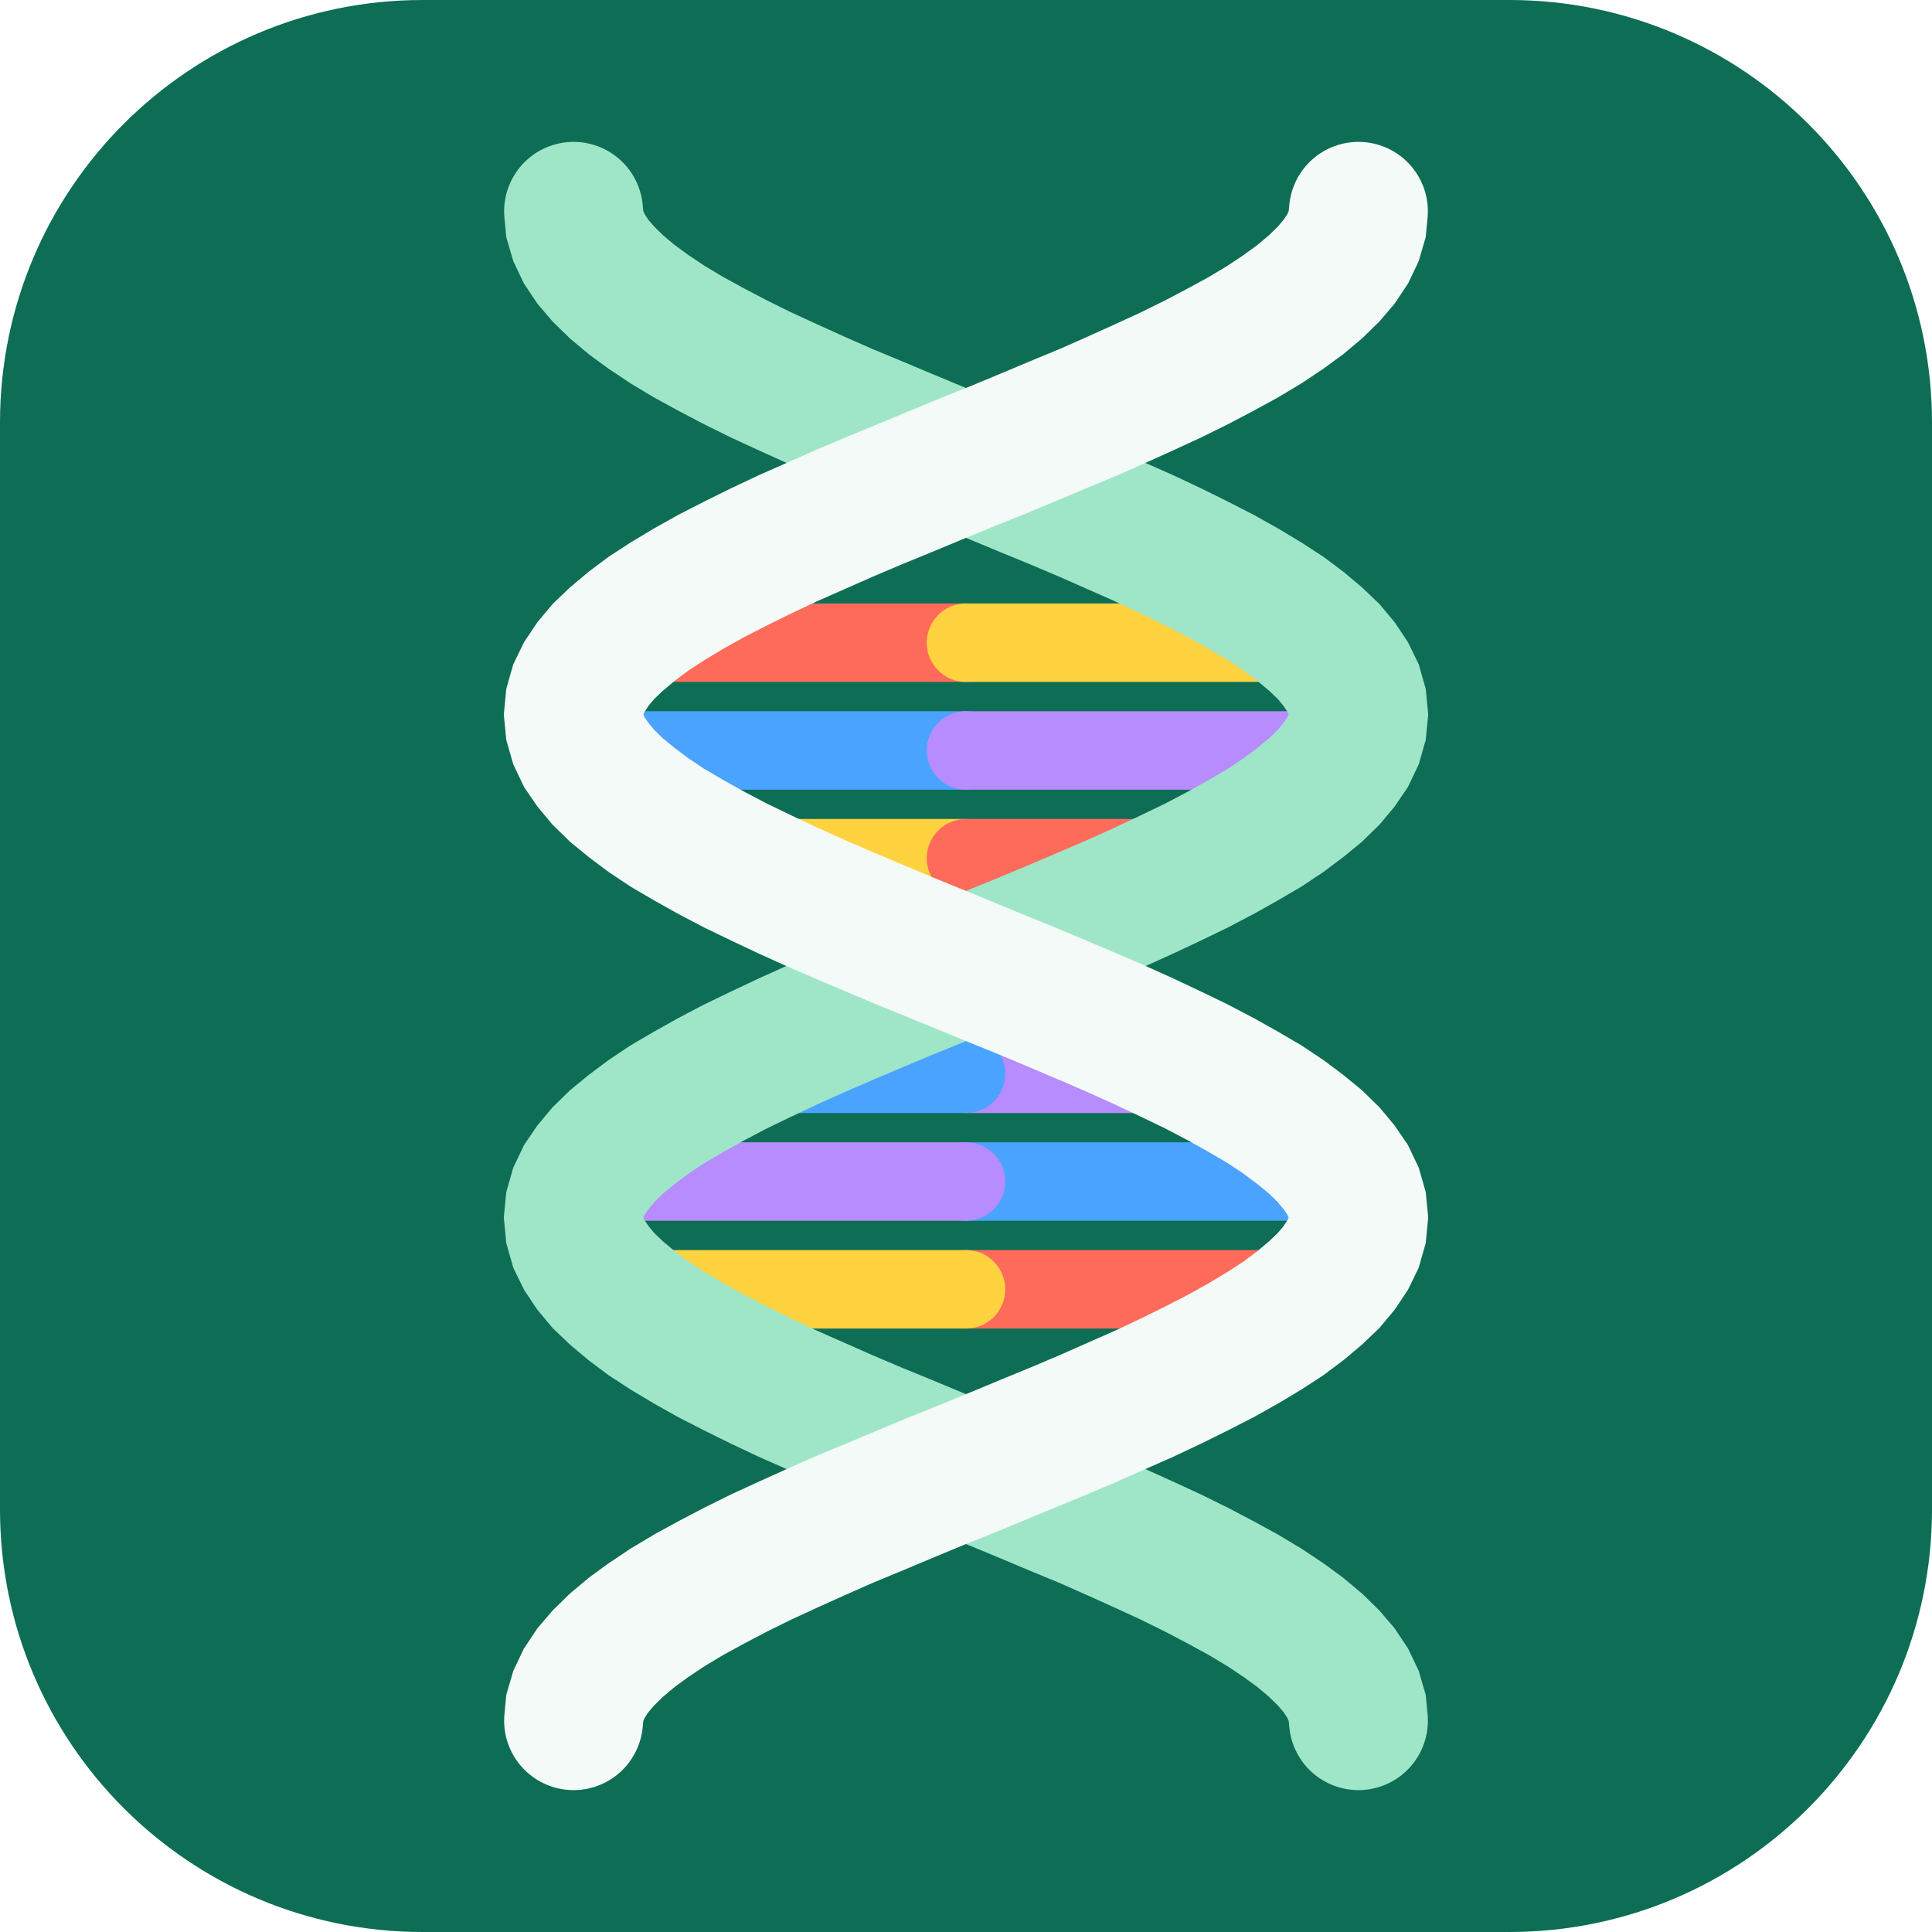
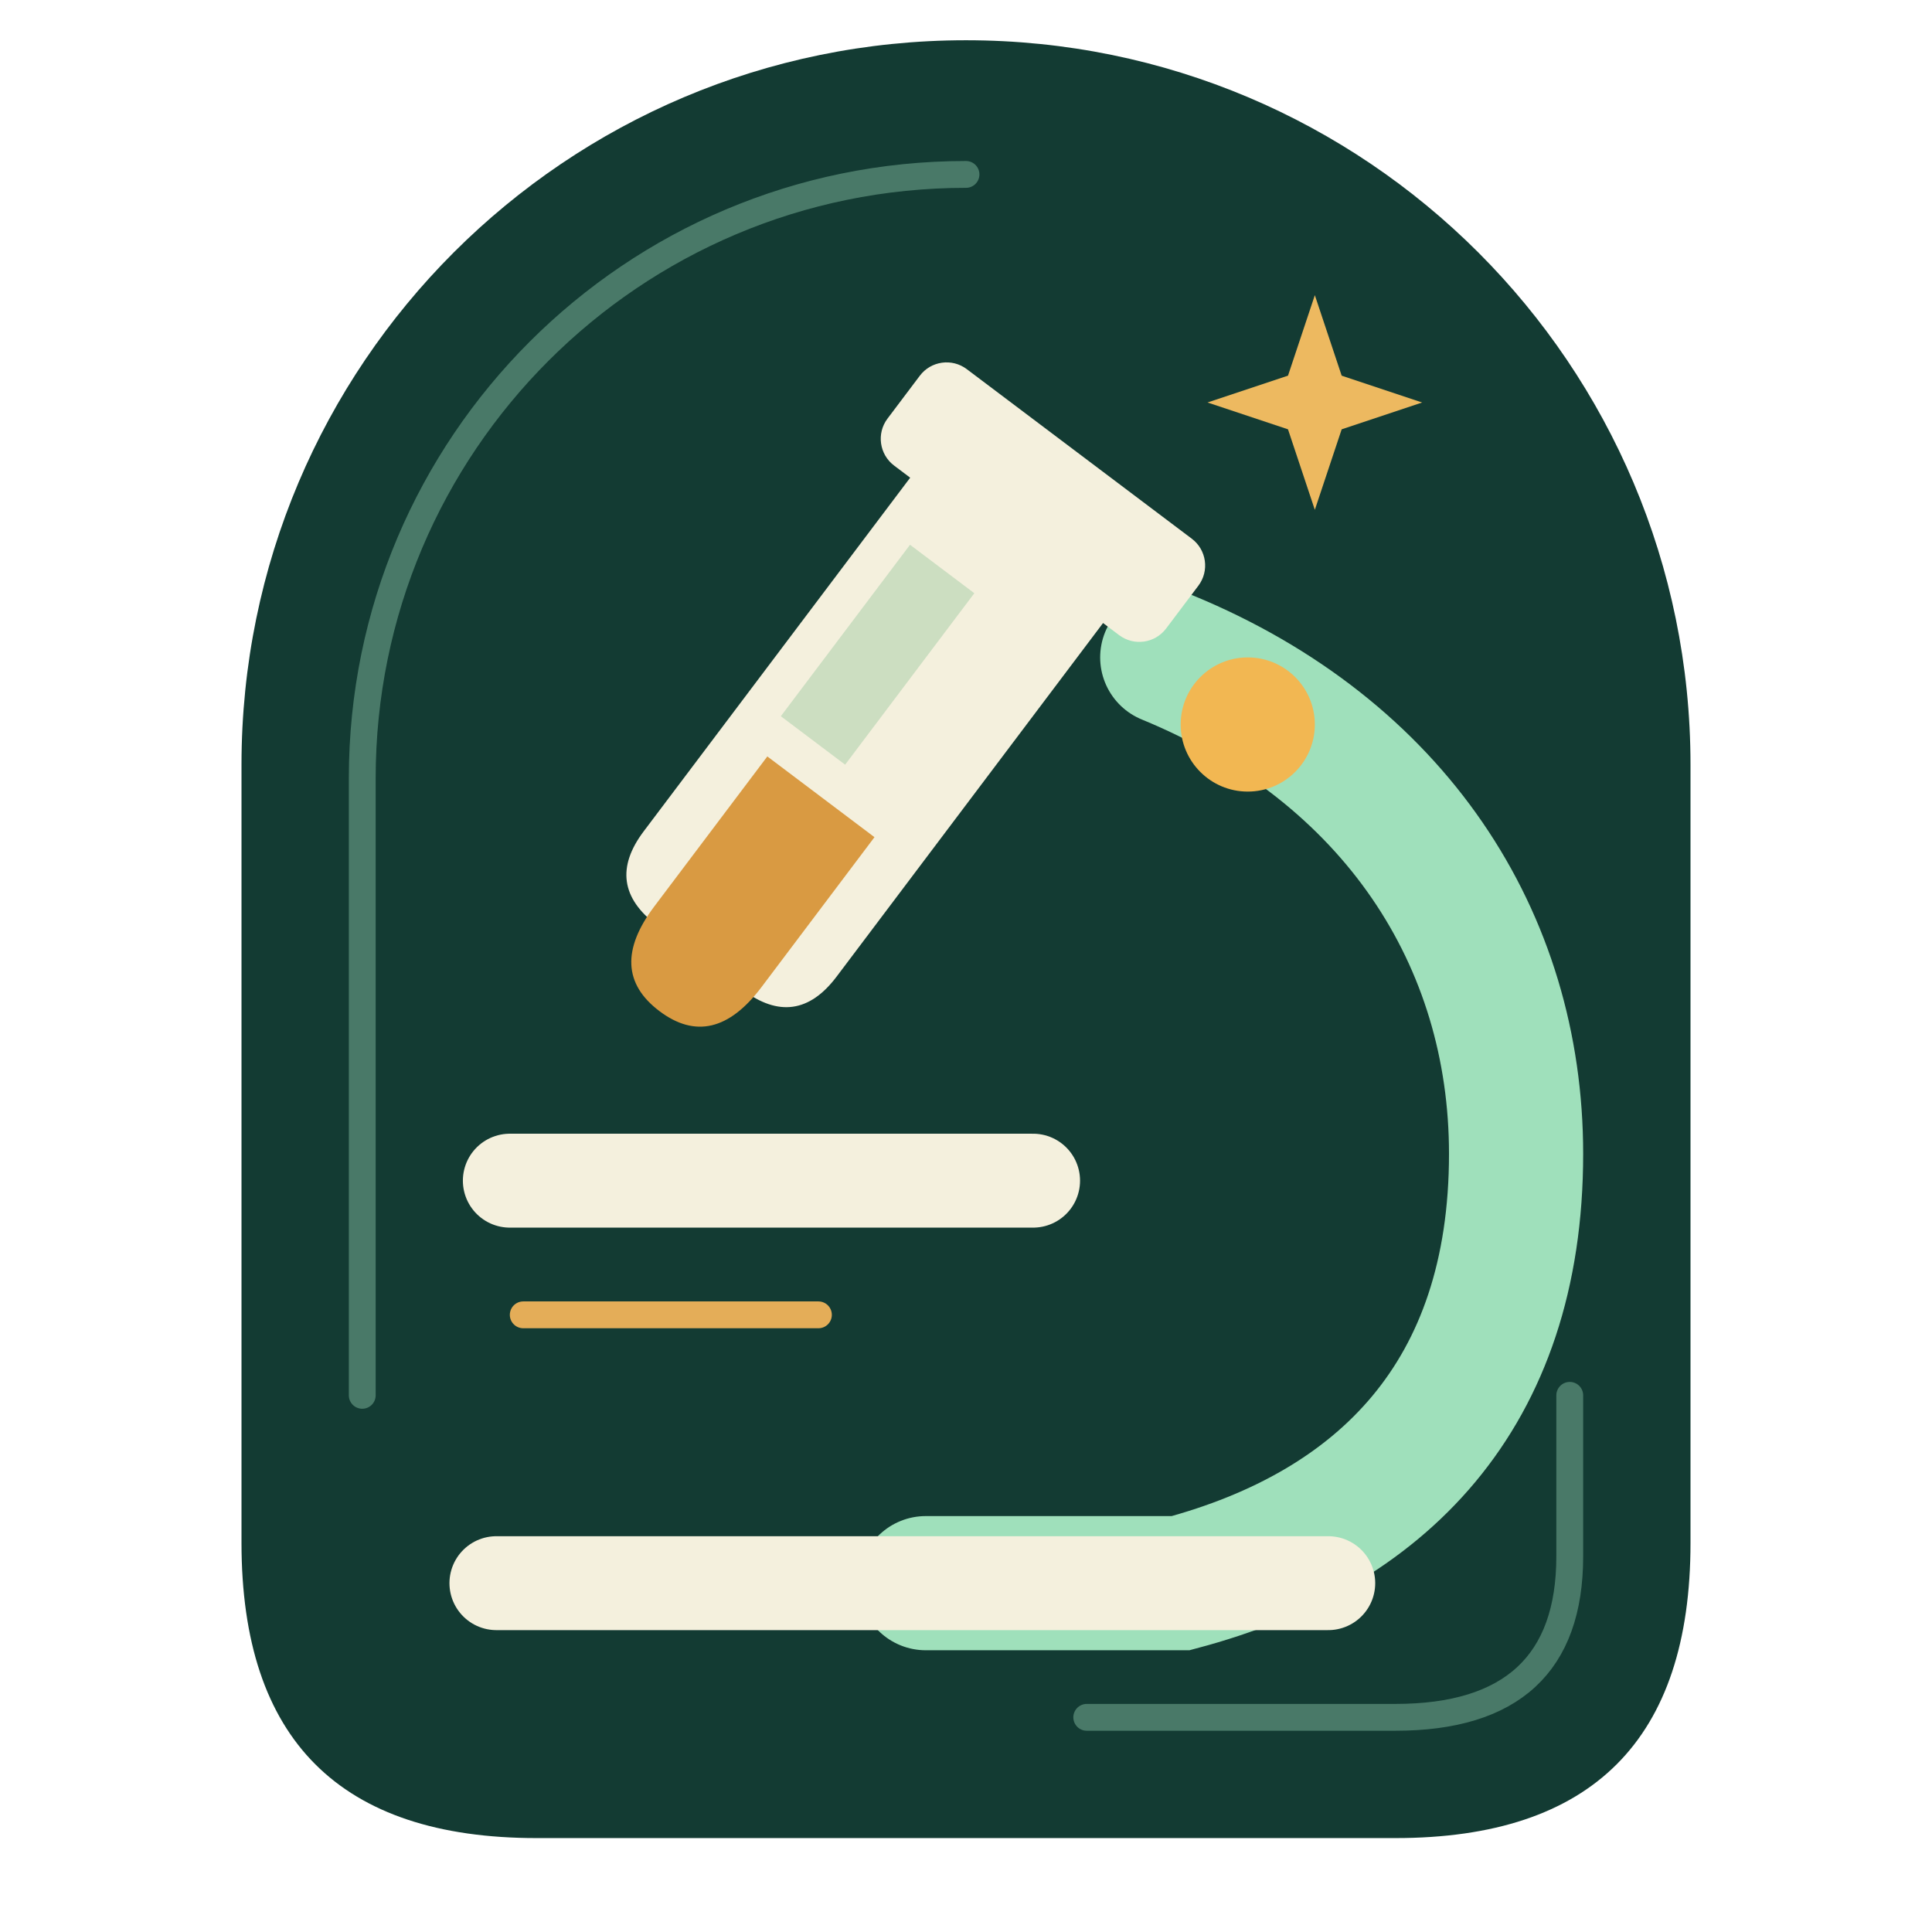
- <svg xmlns="http://www.w3.org/2000/svg" viewBox="0 0 64 64" width="64" height="64">
-   <rect width="64" height="64" rx="14" fill="#0d6e55" />
-   <g stroke-width="2.6" stroke-linecap="round">
-     <line x1="20.29" y1="21.29" x2="32.00" y2="21.29" stroke="#ff6b5b" />
-     <line x1="32.00" y1="21.29" x2="43.71" y2="21.29" stroke="#ffd23f" />
-     <line x1="19.33" y1="24.86" x2="32.00" y2="24.86" stroke="#4aa3ff" />
-     <line x1="32.00" y1="24.86" x2="44.67" y2="24.86" stroke="#b78cff" />
-     <line x1="23.89" y1="28.43" x2="32.00" y2="28.43" stroke="#ffd23f" />
-     <line x1="32.00" y1="28.43" x2="40.11" y2="28.43" stroke="#ff6b5b" />
-     <line x1="40.11" y1="35.57" x2="32.00" y2="35.57" stroke="#b78cff" />
-     <line x1="32.00" y1="35.57" x2="23.89" y2="35.57" stroke="#4aa3ff" />
-     <line x1="44.67" y1="39.14" x2="32.00" y2="39.14" stroke="#4aa3ff" />
-     <line x1="32.00" y1="39.14" x2="19.33" y2="39.14" stroke="#b78cff" />
-     <line x1="43.71" y1="42.71" x2="32.00" y2="42.71" stroke="#ff6b5b" />
-     <line x1="32.00" y1="42.71" x2="20.29" y2="42.71" stroke="#ffd23f" />
+ <svg xmlns="http://www.w3.org/2000/svg" width="144" height="144" viewBox="8 0 128 144" role="img" aria-labelledby="title">
+   <g transform="translate(0 0) scale(1)">
+     <path d="M72 3A54 54 0 0 1 126 57V115Q126 137 104 137H40Q18 137 18 115V57A54 54 0 0 1 72 3Z" fill="#133b33" />
+     <path d="M27 104V58a45 45 0 0 1 45-45m45 91v12q0 12-13 12H81" fill="none" stroke="#81ba9f" stroke-opacity=".49" stroke-width="2" stroke-linecap="round" />
+     <path d="M87 49c17 7 26 21 26 37 0 18-10 28-25 32H69" fill="none" stroke="#9fe0bb" stroke-width="10" stroke-linecap="round" />
+     <g transform="rotate(37 66 53)">
+       <path d="M57 34h18v37q0 5-5 5h-8q-5 0-5-5Z" fill="#f4f0dd" />
+       <rect x="53" y="29" width="26" height="9" rx="2.5" fill="#f4f0dd" />
+       <path d="M61 61h10v14q0 6-5 6t-5-6Z" fill="#d99a42" />
+       <path d="M60 42h6v16h-6z" fill="#bad6b5" opacity=".7" />
+     </g>
+     <circle cx="93" cy="54" r="5" fill="#f2b752" />
+     <path d="M38 88h39m-40 30h62" stroke="#f4f0dd" stroke-width="7" stroke-linecap="round" />
+     <path d="M39 98h22" stroke="#e4ad58" stroke-width="2" stroke-linecap="round" />
+     <path d="M98 22 100 28 106 30 100 32 98 38 96 32 90 30 96 28Z" fill="#edb960" />
  </g>
-   <path d="M19.00 7.00 L19.04 7.42 L19.16 7.83 L19.36 8.25 L19.64 8.67 L19.99 9.08 L20.42 9.50 L20.92 9.92 L21.48 10.33 L22.11 10.75 L22.81 11.17 L23.56 11.58 L24.36 12.00 L25.21 12.42 L26.10 12.83 L27.03 13.25 L27.98 13.67 L28.97 14.08 L29.97 14.50 L30.98 14.92 L32.00 15.33 L33.02 15.75 L34.03 16.17 L35.03 16.58 L36.02 17.00 L36.97 17.42 L37.90 17.83 L38.79 18.25 L39.64 18.67 L40.44 19.08 L41.19 19.50 L41.89 19.92 L42.52 20.33 L43.08 20.75 L43.58 21.17 L44.01 21.58 L44.36 22.00 L44.64 22.42 L44.84 22.83 L44.96 23.25 L45.00 23.67 L44.96 24.08 L44.84 24.50 L44.64 24.92 L44.36 25.33 L44.01 25.75 L43.58 26.17 L43.08 26.58 L42.52 27.00 L41.89 27.42 L41.19 27.83 L40.44 28.25 L39.64 28.67 L38.79 29.08 L37.90 29.50 L36.97 29.92 L36.02 30.33 L35.03 30.75 L34.03 31.17 L33.02 31.58 L32.00 32.00 L30.98 32.42 L29.97 32.83 L28.97 33.25 L27.98 33.67 L27.03 34.08 L26.10 34.50 L25.21 34.92 L24.36 35.33 L23.56 35.75 L22.81 36.17 L22.11 36.58 L21.48 37.00 L20.92 37.42 L20.42 37.83 L19.99 38.25 L19.64 38.67 L19.36 39.08 L19.16 39.50 L19.04 39.92 L19.00 40.33 L19.04 40.75 L19.16 41.17 L19.36 41.58 L19.64 42.00 L19.99 42.42 L20.42 42.83 L20.92 43.25 L21.48 43.67 L22.11 44.08 L22.81 44.50 L23.56 44.92 L24.36 45.33 L25.21 45.75 L26.10 46.17 L27.03 46.58 L27.98 47.00 L28.97 47.42 L29.97 47.83 L30.98 48.25 L32.00 48.67 L33.02 49.08 L34.03 49.50 L35.03 49.92 L36.02 50.33 L36.97 50.75 L37.90 51.17 L38.79 51.58 L39.64 52.00 L40.44 52.42 L41.19 52.83 L41.89 53.25 L42.52 53.67 L43.08 54.08 L43.58 54.50 L44.01 54.92 L44.36 55.33 L44.64 55.75 L44.84 56.17 L44.96 56.58 L45.00 57.00" fill="none" stroke="#9fe6c9" stroke-width="4.6" stroke-linecap="round" />
-   <path d="M45.00 7.00 L44.96 7.42 L44.84 7.83 L44.64 8.25 L44.36 8.67 L44.01 9.08 L43.58 9.50 L43.08 9.92 L42.52 10.33 L41.89 10.75 L41.19 11.17 L40.44 11.58 L39.64 12.00 L38.79 12.42 L37.90 12.83 L36.97 13.25 L36.02 13.67 L35.03 14.08 L34.03 14.50 L33.02 14.92 L32.00 15.33 L30.98 15.75 L29.97 16.17 L28.97 16.58 L27.98 17.00 L27.03 17.42 L26.10 17.83 L25.21 18.25 L24.36 18.67 L23.56 19.08 L22.81 19.50 L22.11 19.92 L21.48 20.33 L20.92 20.75 L20.42 21.17 L19.99 21.58 L19.64 22.00 L19.36 22.42 L19.16 22.83 L19.04 23.25 L19.00 23.67 L19.04 24.08 L19.16 24.50 L19.36 24.92 L19.64 25.33 L19.99 25.75 L20.42 26.17 L20.92 26.58 L21.48 27.00 L22.11 27.42 L22.81 27.83 L23.56 28.25 L24.36 28.67 L25.21 29.08 L26.10 29.50 L27.03 29.92 L27.98 30.33 L28.97 30.75 L29.97 31.17 L30.98 31.58 L32.00 32.00 L33.02 32.42 L34.03 32.83 L35.03 33.25 L36.02 33.67 L36.97 34.08 L37.90 34.50 L38.79 34.92 L39.64 35.33 L40.44 35.75 L41.19 36.17 L41.89 36.58 L42.52 37.00 L43.08 37.42 L43.58 37.83 L44.01 38.25 L44.36 38.67 L44.64 39.08 L44.84 39.50 L44.96 39.92 L45.00 40.33 L44.96 40.75 L44.84 41.17 L44.64 41.58 L44.36 42.00 L44.01 42.42 L43.58 42.83 L43.08 43.25 L42.52 43.67 L41.89 44.08 L41.19 44.50 L40.44 44.92 L39.64 45.33 L38.79 45.75 L37.90 46.17 L36.97 46.58 L36.02 47.00 L35.03 47.42 L34.03 47.83 L33.02 48.25 L32.00 48.67 L30.98 49.08 L29.97 49.50 L28.97 49.92 L27.98 50.33 L27.03 50.75 L26.10 51.17 L25.21 51.58 L24.36 52.00 L23.56 52.42 L22.81 52.83 L22.11 53.25 L21.48 53.67 L20.92 54.08 L20.42 54.50 L19.99 54.92 L19.64 55.33 L19.36 55.75 L19.16 56.17 L19.04 56.58 L19.00 57.00" fill="none" stroke="#f4faf7" stroke-width="4.6" stroke-linecap="round" />
</svg>
